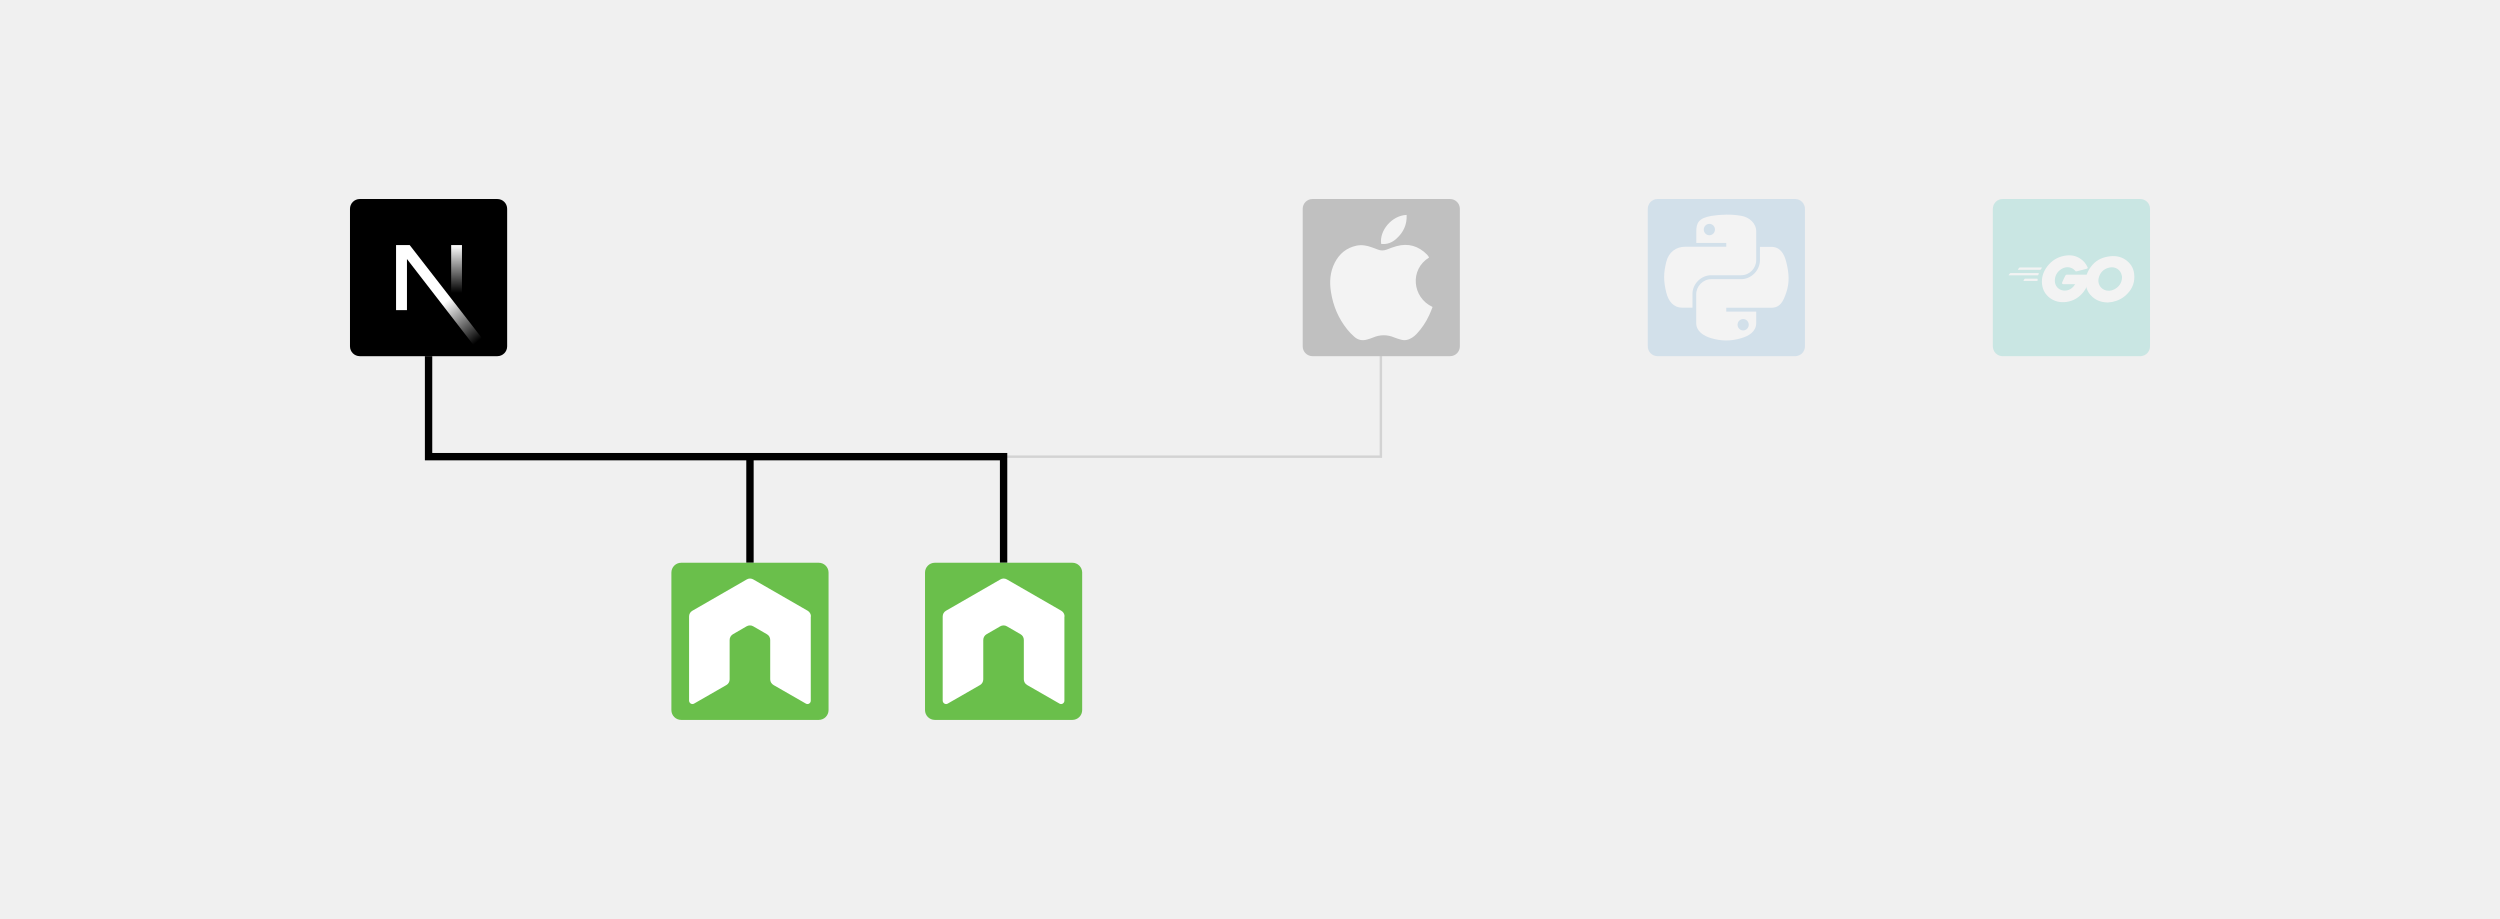
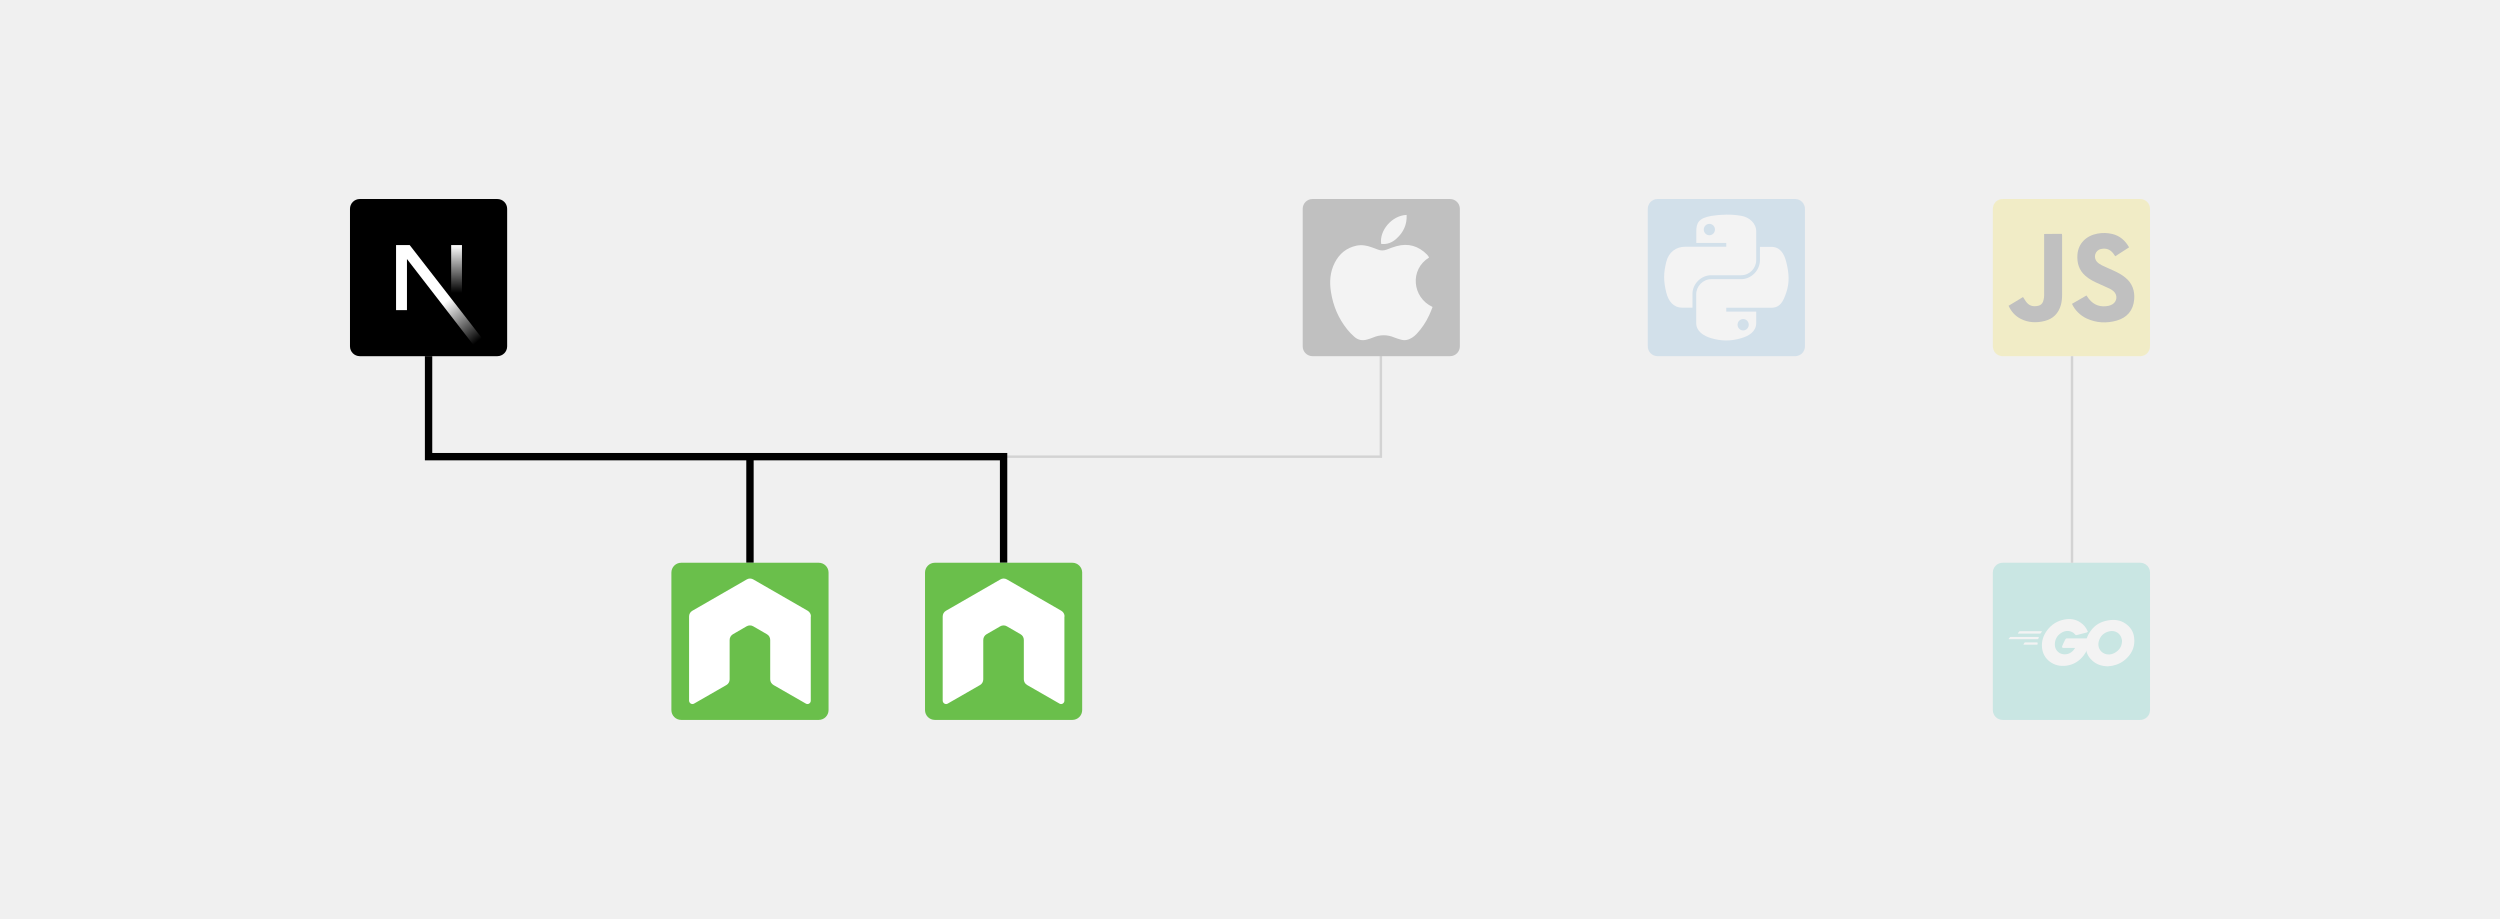
<svg xmlns="http://www.w3.org/2000/svg" xmlns:xlink="http://www.w3.org/1999/xlink" id="a" data-name="Strokes" viewBox="0 0 254.51 93.55">
  <defs>
    <style>
      .g {
        fill: url(#f);
      }

      .h {
        fill: url(#e);
      }

      .i {
+         fill: #f6de1e;
+       }
+ 
+       .j {
        fill-rule: evenodd;
      }

-       .i, .j {
+       .j, .k {
        fill: #fff;
      }

-       .k {
+       .l {
        fill: #2dbcaf;
      }

-       .l {
+       .m {
        fill: #5a9fd4;
      }

-       .m {
+       .n {
        fill: #6abf4b;
      }

-       .n {
+       .o {
        stroke: #d3d3d3;
        stroke-width: .25px;
      }

-       .n, .o {
+       .o, .p {
        fill: none;
        stroke-miterlimit: 10;
      }

-       .o {
+       .p {
        stroke: #000;
        stroke-width: .75px;
      }

-       .p {
+       .q {
        opacity: .2;
      }
    </style>
    <linearGradient id="e" x1="43.93" y1="279.02" x2="47.19" y2="274.97" gradientTransform="translate(0 310.89) scale(1 -1)" gradientUnits="userSpaceOnUse">
      <stop offset="0" stop-color="#fff" />
      <stop offset="1" stop-color="#fff" stop-opacity="0" />
    </linearGradient>
    <linearGradient id="f" x1="46.49" y1="285.94" x2="46.47" y2="281.08" xlink:href="#e" />
  </defs>
-   <polyline class="n" points="102.17 46.49 140.58 46.49 140.58 36.26" />
-   <polyline class="o" points="43.63 36.26 43.63 46.49 102.17 46.49 102.17 57.29" />
-   <line class="o" x1="76.35" y1="57.29" x2="76.35" y2="46.77" />
-   <g class="p">
-     <rect class="l" x="167.75" y="20.26" width="16" height="16" rx="1" ry="1" />
-     <path id="b" data-name="path1948" class="j" d="M175.68,21.86c-.52,0-1.02.05-1.46.12-1.29.23-1.53.71-1.53,1.59v1.16h3.05v.39h-4.2c-.89,0-1.66.53-1.91,1.55-.28,1.16-.29,1.89,0,3.1.22.9.74,1.55,1.62,1.55h1.05v-1.4c0-1.01.87-1.9,1.91-1.9h3.05c.85,0,1.53-.7,1.53-1.55v-2.91c0-.83-.7-1.45-1.53-1.59-.52-.09-1.07-.13-1.59-.12ZM174.02,22.79c.32,0,.57.26.57.58s-.26.58-.57.58-.57-.26-.57-.58.26-.58.57-.58Z" />
-     <path id="c" data-name="path1950" class="j" d="M179.17,25.12v1.36c0,1.05-.89,1.94-1.91,1.94h-3.05c-.84,0-1.53.72-1.53,1.55v2.91c0,.83.72,1.31,1.53,1.55.97.28,1.89.34,3.05,0,.77-.22,1.53-.67,1.53-1.55v-1.16h-3.05v-.39h4.58c.89,0,1.22-.62,1.53-1.55.32-.96.31-1.88,0-3.1-.22-.88-.64-1.55-1.53-1.55h-1.15ZM177.46,32.48c.32,0,.57.26.57.58s-.26.58-.57.58-.57-.26-.57-.58.26-.58.57-.58Z" />
+   <polyline class="o" points="102.17 46.49 140.58 46.49 140.58 36.26" />
+   <polyline class="p" points="43.63 36.26 43.63 46.49 102.17 46.49 102.17 57.29" />
+   <line class="p" x1="76.35" y1="57.29" x2="76.35" y2="46.77" />
+   <g class="q">
+     <rect class="m" x="167.75" y="20.26" width="16" height="16" rx="1" ry="1" />
+     <path id="b" data-name="path1948" class="k" d="M175.68,21.86c-.52,0-1.02.05-1.46.12-1.29.23-1.53.71-1.53,1.59v1.16h3.05v.39h-4.2c-.89,0-1.66.53-1.91,1.55-.28,1.16-.29,1.89,0,3.1.22.9.74,1.55,1.62,1.55h1.05v-1.4c0-1.01.87-1.9,1.91-1.9h3.05c.85,0,1.53-.7,1.53-1.55v-2.91c0-.83-.7-1.45-1.53-1.59-.52-.09-1.07-.13-1.59-.12ZM174.02,22.79c.32,0,.57.26.57.58s-.26.58-.57.58-.57-.26-.57-.58.26-.58.57-.58Z" />
+     <path id="c" data-name="path1950" class="k" d="M179.17,25.12v1.36c0,1.05-.89,1.94-1.91,1.94h-3.05c-.84,0-1.53.72-1.53,1.55v2.91c0,.83.72,1.31,1.53,1.55.97.28,1.89.34,3.05,0,.77-.22,1.53-.67,1.53-1.55v-1.16h-3.05v-.39h4.58c.89,0,1.22-.62,1.53-1.55.32-.96.31-1.88,0-3.1-.22-.88-.64-1.55-1.53-1.55h-1.15ZM177.46,32.48c.32,0,.57.26.57.58s-.26.58-.57.58-.57-.26-.57-.58.26-.58.57-.58Z" />
  </g>
-   <g class="p">
-     <rect class="k" x="202.88" y="20.26" width="16" height="16" rx="1" ry="1" />
+   <g class="q">
+     <rect class="l" x="202.88" y="57.29" width="16" height="16" rx="1" ry="1" />
    <g>
-       <path class="j" d="M205.45,27.46s-.03-.01-.02-.03l.13-.17s.04-.03.07-.03h2.22s.03.02.02.04l-.11.16s-.04.04-.06.04h-2.26Z" />
-       <path class="j" d="M204.51,28.03s-.03-.01-.02-.03l.13-.17s.04-.03.07-.03h2.84s.04.02.03.04l-.05.15s-.03.04-.06.04h-2.95Z" />
-       <path class="j" d="M206.02,28.61s-.03-.02-.02-.04l.09-.16s.04-.04.06-.04h1.25s.04.02.04.04v.15s-.04.04-.06.04h-1.36Z" />
+       <path class="k" d="M205.45,64.49s-.03-.01-.02-.03l.13-.17s.04-.03.07-.03h2.22s.03.02.02.04l-.11.16s-.04.04-.06.04h-2.26Z" />
+       <path class="k" d="M204.51,65.07s-.03-.01-.02-.03l.13-.17s.04-.03.07-.03h2.84s.04.02.03.04l-.05.15s-.03.04-.06.04h-2.95Z" />
+       <path class="k" d="M206.02,65.64s-.03-.02-.02-.04l.09-.16s.04-.04.06-.04h1.25s.04.02.04.04v.15s-.04.04-.06.04h-1.36Z" />
      <g id="d" data-name="CXHf1q">
        <g>
-           <path class="j" d="M212.48,27.35c-.39.1-.66.17-1.05.27-.09.02-.1.03-.18-.06-.09-.11-.16-.17-.29-.24-.39-.19-.77-.14-1.13.09-.42.27-.64.68-.64,1.18,0,.5.35.91.84.98.42.06.78-.09,1.06-.41.06-.07.11-.14.17-.23h-1.2c-.13,0-.16-.08-.12-.19.08-.19.23-.52.32-.68.02-.04.06-.1.16-.1h2.27c-.01.17-.01.34-.04.5-.07.45-.24.86-.51,1.22-.45.59-1.03.96-1.78,1.06-.61.08-1.18-.04-1.68-.41-.46-.35-.72-.81-.79-1.38-.08-.68.12-1.29.53-1.83.44-.58,1.03-.95,1.74-1.08.59-.11,1.15-.04,1.65.31.33.22.57.52.72.88.04.06.01.09-.06.11Z" />
-           <path class="j" d="M214.55,30.79c-.57-.01-1.08-.17-1.52-.55-.37-.32-.6-.72-.67-1.2-.11-.7.08-1.33.5-1.88.45-.6,1-.91,1.74-1.04.64-.11,1.23-.05,1.78.32.49.34.8.79.88,1.39.11.84-.14,1.53-.72,2.11-.41.42-.92.68-1.5.8-.17.03-.34.04-.5.06ZM216.03,28.28c0-.08,0-.14-.02-.21-.11-.62-.68-.97-1.27-.83-.58.13-.95.5-1.09,1.08-.11.49.12.98.57,1.18.34.15.69.13,1.02-.04.49-.26.76-.65.79-1.19Z" />
+           <path class="k" d="M212.48,64.38c-.39.1-.66.17-1.05.27-.09.02-.1.03-.18-.06-.09-.11-.16-.17-.29-.24-.39-.19-.77-.14-1.13.09-.42.27-.64.68-.64,1.18,0,.5.35.91.84.98.42.06.78-.09,1.06-.41.06-.07.11-.14.17-.23h-1.2c-.13,0-.16-.08-.12-.19.08-.19.23-.52.32-.68.02-.04.06-.1.16-.1h2.27c-.01.17-.01.34-.04.5-.07.45-.24.86-.51,1.22-.45.59-1.03.96-1.78,1.06-.61.08-1.18-.04-1.68-.41-.46-.35-.72-.81-.79-1.38-.08-.68.12-1.29.53-1.83.44-.58,1.03-.95,1.74-1.08.59-.11,1.15-.04,1.65.31.33.22.57.52.72.88.04.06.01.09-.06.11Z" />
+           <path class="k" d="M214.55,67.83c-.57-.01-1.08-.17-1.52-.55-.37-.32-.6-.72-.67-1.2-.11-.7.08-1.33.5-1.88.45-.6,1-.91,1.74-1.04.64-.11,1.23-.05,1.78.32.49.34.8.79.88,1.39.11.84-.14,1.53-.72,2.11-.41.42-.92.68-1.5.8-.17.03-.34.04-.5.06ZM216.03,65.31c0-.08,0-.14-.02-.21-.11-.62-.68-.97-1.27-.83-.58.13-.95.5-1.09,1.08-.11.49.12.98.57,1.18.34.15.69.13,1.02-.04.49-.26.76-.65.79-1.19Z" />
        </g>
      </g>
    </g>
  </g>
  <g>
    <rect x="35.63" y="20.26" width="16" height="16" rx="1" ry="1" />
    <path class="h" d="M49.1,34.47l-7.39-9.52h-1.39v6.62h1.11v-5.2l6.79,8.78c.31-.21.6-.43.87-.67Z" />
    <rect class="g" x="45.93" y="24.95" width="1.1" height="6.62" />
  </g>
  <g>
-     <rect class="m" x="68.35" y="57.29" width="16" height="16" rx="1" ry="1" />
-     <path class="i" d="M82.56,62.76c0-.24-.13-.46-.33-.58l-5.54-3.19c-.09-.06-.2-.08-.3-.09h-.06c-.11,0-.21.03-.31.09l-5.54,3.19c-.21.12-.33.34-.33.58v8.58c.01.12.07.23.18.29.1.06.23.06.33,0l3.29-1.89c.21-.12.33-.34.33-.58v-4.01c0-.24.13-.46.33-.58l1.4-.81c.1-.06.22-.09.34-.09s.23.03.33.09l1.4.81c.21.12.33.34.33.58v4.01c0,.24.13.46.34.58l3.29,1.89c.1.06.23.06.33,0,.1-.06.17-.17.17-.29v-8.58Z" />
+     <rect class="n" x="68.35" y="57.29" width="16" height="16" rx="1" ry="1" />
+     <path class="j" d="M82.56,62.76c0-.24-.13-.46-.33-.58l-5.54-3.19c-.09-.06-.2-.08-.3-.09h-.06c-.11,0-.21.03-.31.09l-5.54,3.19c-.21.12-.33.34-.33.58v8.58c.01.12.07.23.18.29.1.06.23.06.33,0l3.29-1.89c.21-.12.33-.34.33-.58v-4.01c0-.24.13-.46.33-.58l1.4-.81c.1-.06.22-.09.34-.09s.23.03.33.09l1.4.81c.21.12.33.34.33.58v4.01c0,.24.13.46.34.58l3.29,1.89c.1.06.23.06.33,0,.1-.06.17-.17.17-.29v-8.58Z" />
  </g>
-   <g class="p">
+   <g class="q">
    <rect x="132.62" y="20.26" width="16" height="16" rx="1" ry="1" />
    <g>
-       <path class="j" d="M145.48,26.22c-1.98,1.21-1.72,4.07.36,5.03-.11.27-.2.55-.33.81-.33.72-.76,1.37-1.3,1.94-.14.14-.29.28-.46.38-.35.22-.73.32-1.15.19-.21-.06-.42-.12-.62-.2-.74-.32-1.48-.32-2.22,0-.19.08-.39.14-.6.2-.48.14-.92.04-1.28-.28-.27-.23-.51-.49-.73-.76-.89-1.11-1.43-2.38-1.65-3.79-.17-1.04-.1-2.06.39-3.01.47-.91,1.19-1.5,2.2-1.72.54-.11,1.06-.02,1.57.17.21.08.41.15.62.23.3.12.59.11.89,0,.33-.13.66-.26,1-.35,1.2-.33,2.24-.02,3.11.86.05.05.1.12.14.18.03.04.04.08.07.12Z" />
-       <path class="j" d="M143.2,21.88c.05.99-.33,1.78-1.04,2.42-.44.4-.95.6-1.55.53-.21-1.33,1.08-2.9,2.59-2.95Z" />
+       <path class="k" d="M145.48,26.22c-1.98,1.21-1.72,4.07.36,5.03-.11.27-.2.55-.33.81-.33.72-.76,1.37-1.3,1.94-.14.14-.29.28-.46.38-.35.22-.73.32-1.15.19-.21-.06-.42-.12-.62-.2-.74-.32-1.48-.32-2.22,0-.19.08-.39.14-.6.2-.48.14-.92.04-1.28-.28-.27-.23-.51-.49-.73-.76-.89-1.11-1.43-2.38-1.65-3.79-.17-1.04-.1-2.06.39-3.01.47-.91,1.19-1.5,2.2-1.72.54-.11,1.06-.02,1.57.17.21.08.41.15.62.23.3.12.59.11.89,0,.33-.13.66-.26,1-.35,1.2-.33,2.24-.02,3.11.86.05.05.1.12.14.18.03.04.04.08.07.12Z" />
+       <path class="k" d="M143.2,21.88c.05.99-.33,1.78-1.04,2.42-.44.4-.95.6-1.55.53-.21-1.33,1.08-2.9,2.59-2.95Z" />
    </g>
  </g>
  <g>
-     <rect class="m" x="94.17" y="57.29" width="16" height="16" rx="1" ry="1" />
-     <path class="i" d="M108.38,62.76c0-.24-.13-.46-.33-.58l-5.54-3.19c-.09-.06-.2-.08-.3-.09h-.06c-.11,0-.21.03-.31.09l-5.54,3.19c-.21.12-.33.34-.33.58v8.58c.01.12.07.23.18.29.1.06.23.06.33,0l3.29-1.89c.21-.12.33-.34.33-.58v-4.01c0-.24.13-.46.33-.58l1.4-.81c.1-.06.22-.09.34-.09s.23.03.33.09l1.4.81c.21.12.33.34.33.58v4.01c0,.24.13.46.34.58l3.29,1.89c.1.06.23.06.33,0,.1-.06.17-.17.17-.29v-8.58Z" />
+     <rect class="n" x="94.17" y="57.29" width="16" height="16" rx="1" ry="1" />
+     <path class="j" d="M108.38,62.76c0-.24-.13-.46-.33-.58l-5.54-3.19c-.09-.06-.2-.08-.3-.09h-.06c-.11,0-.21.03-.31.09l-5.54,3.19c-.21.12-.33.34-.33.58v8.58c.01.12.07.23.18.29.1.06.23.06.33,0l3.29-1.89c.21-.12.33-.34.33-.58v-4.01c0-.24.13-.46.33-.58l1.4-.81c.1-.06.22-.09.34-.09s.23.03.33.09l1.4.81c.21.12.33.34.33.58v4.01c0,.24.13.46.34.58l3.29,1.89c.1.06.23.06.33,0,.1-.06.17-.17.17-.29v-8.58Z" />
  </g>
+   <g class="q">
+     <rect class="i" x="202.88" y="20.26" width="16" height="16" rx="1" ry="1" />
+     <path d="M210.94,30.93c.49-.28.97-.57,1.47-.85.08.12.16.23.24.34.53.67,1.22.88,2.03.71.13-.03.26-.09.37-.15.49-.3.55-.94.12-1.33-.11-.1-.24-.18-.37-.25-.36-.17-.72-.33-1.08-.49-.51-.22-1-.46-1.42-.83-.65-.57-.87-1.31-.81-2.15.08-1.14.89-1.94,2.05-2.15.5-.09,1.01-.08,1.51.04.77.19,1.31.67,1.7,1.36-.47.3-.93.6-1.41.91-.07-.11-.14-.21-.21-.3-.32-.41-.74-.55-1.24-.44-.6.13-.82.86-.4,1.31.13.14.3.25.47.34.39.19.8.36,1.19.54.44.2.86.42,1.23.73.7.57.96,1.34.89,2.21-.09,1.11-.72,1.86-1.79,2.16-1.03.29-2.05.24-3.04-.21-.66-.3-1.24-.89-1.5-1.49Z" />
+     <path d="M204.48,31.13c.5-.3.98-.6,1.47-.89.1.15.19.29.28.43.3.44.71.59,1.27.46.23-.05.4-.19.49-.42.05-.14.08-.3.1-.45.02-.13.01-.27.01-.4,0-1.93,0-3.86,0-5.79,0-.07,0-.15,0-.25.6-.02,1.2,0,1.81-.01,0,.06.02.11.02.16,0,2.01,0,4.02,0,6.03,0,.35-.03.7-.12,1.04-.24.85-.78,1.41-1.63,1.63-.85.22-1.69.19-2.48-.22-.56-.29-.95-.74-1.22-1.32Z" />
+   </g>
+   <line class="o" x1="210.94" y1="57.29" x2="210.94" y2="36.26" />
</svg>
